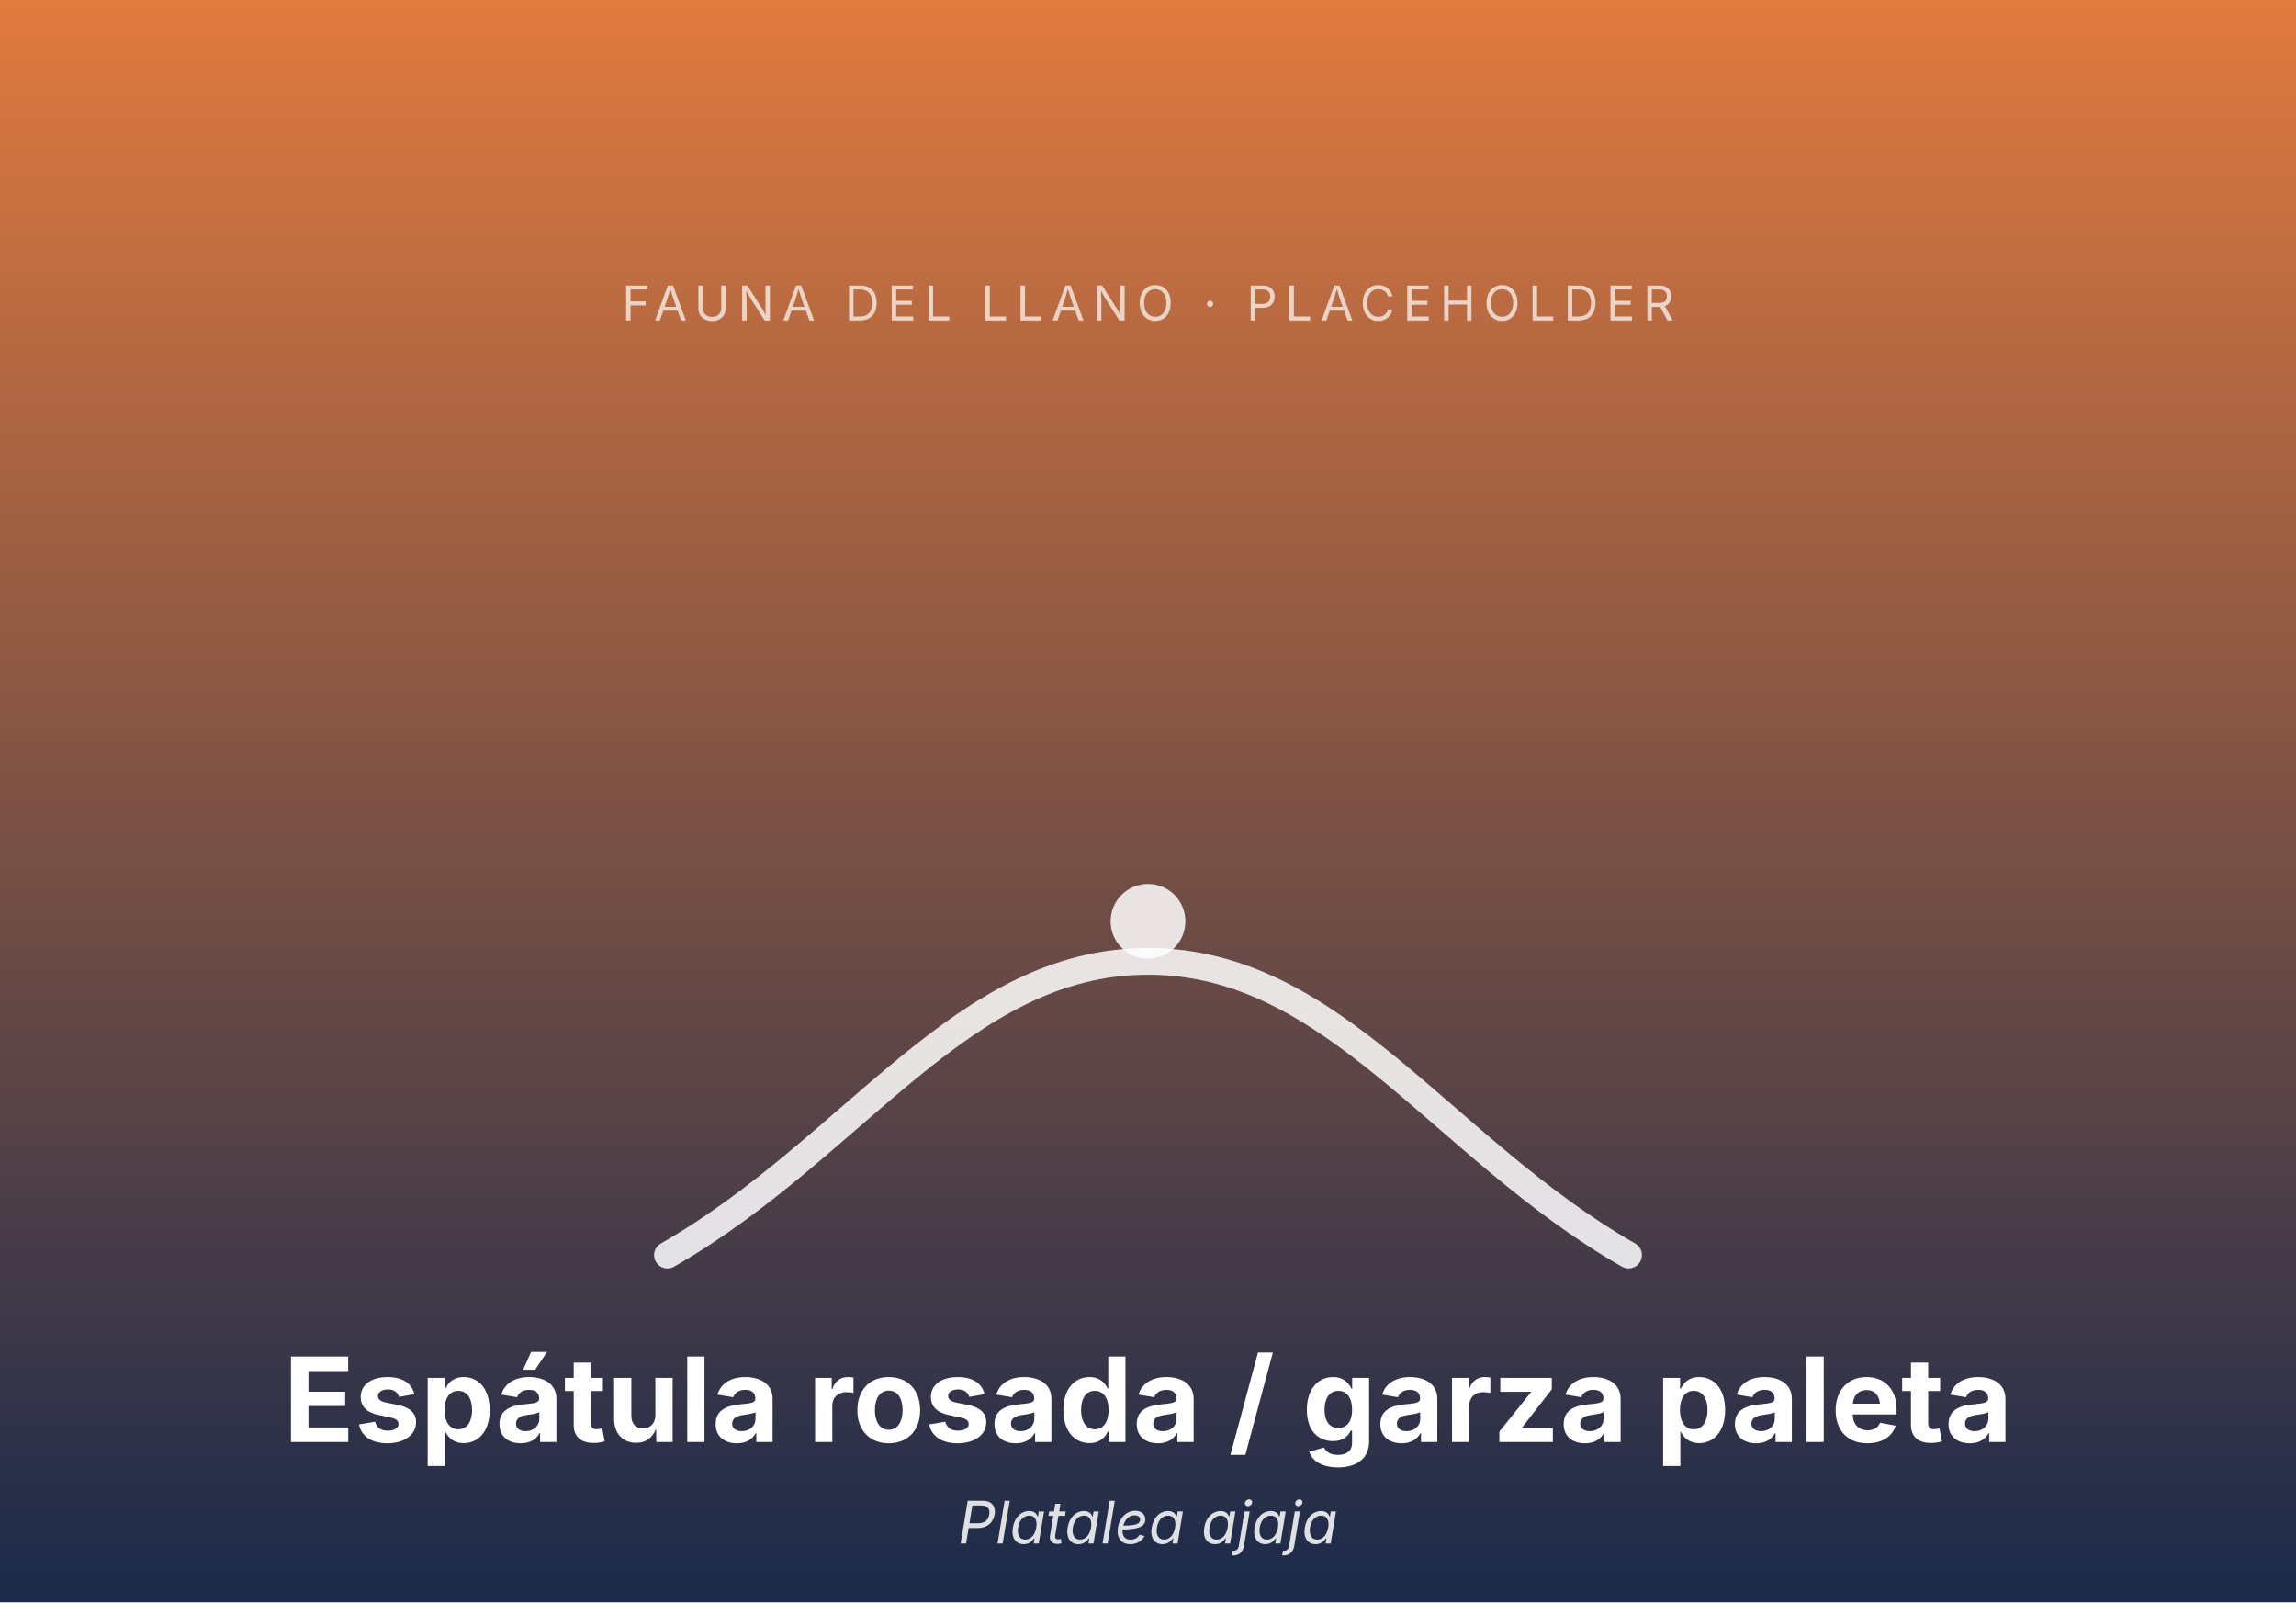
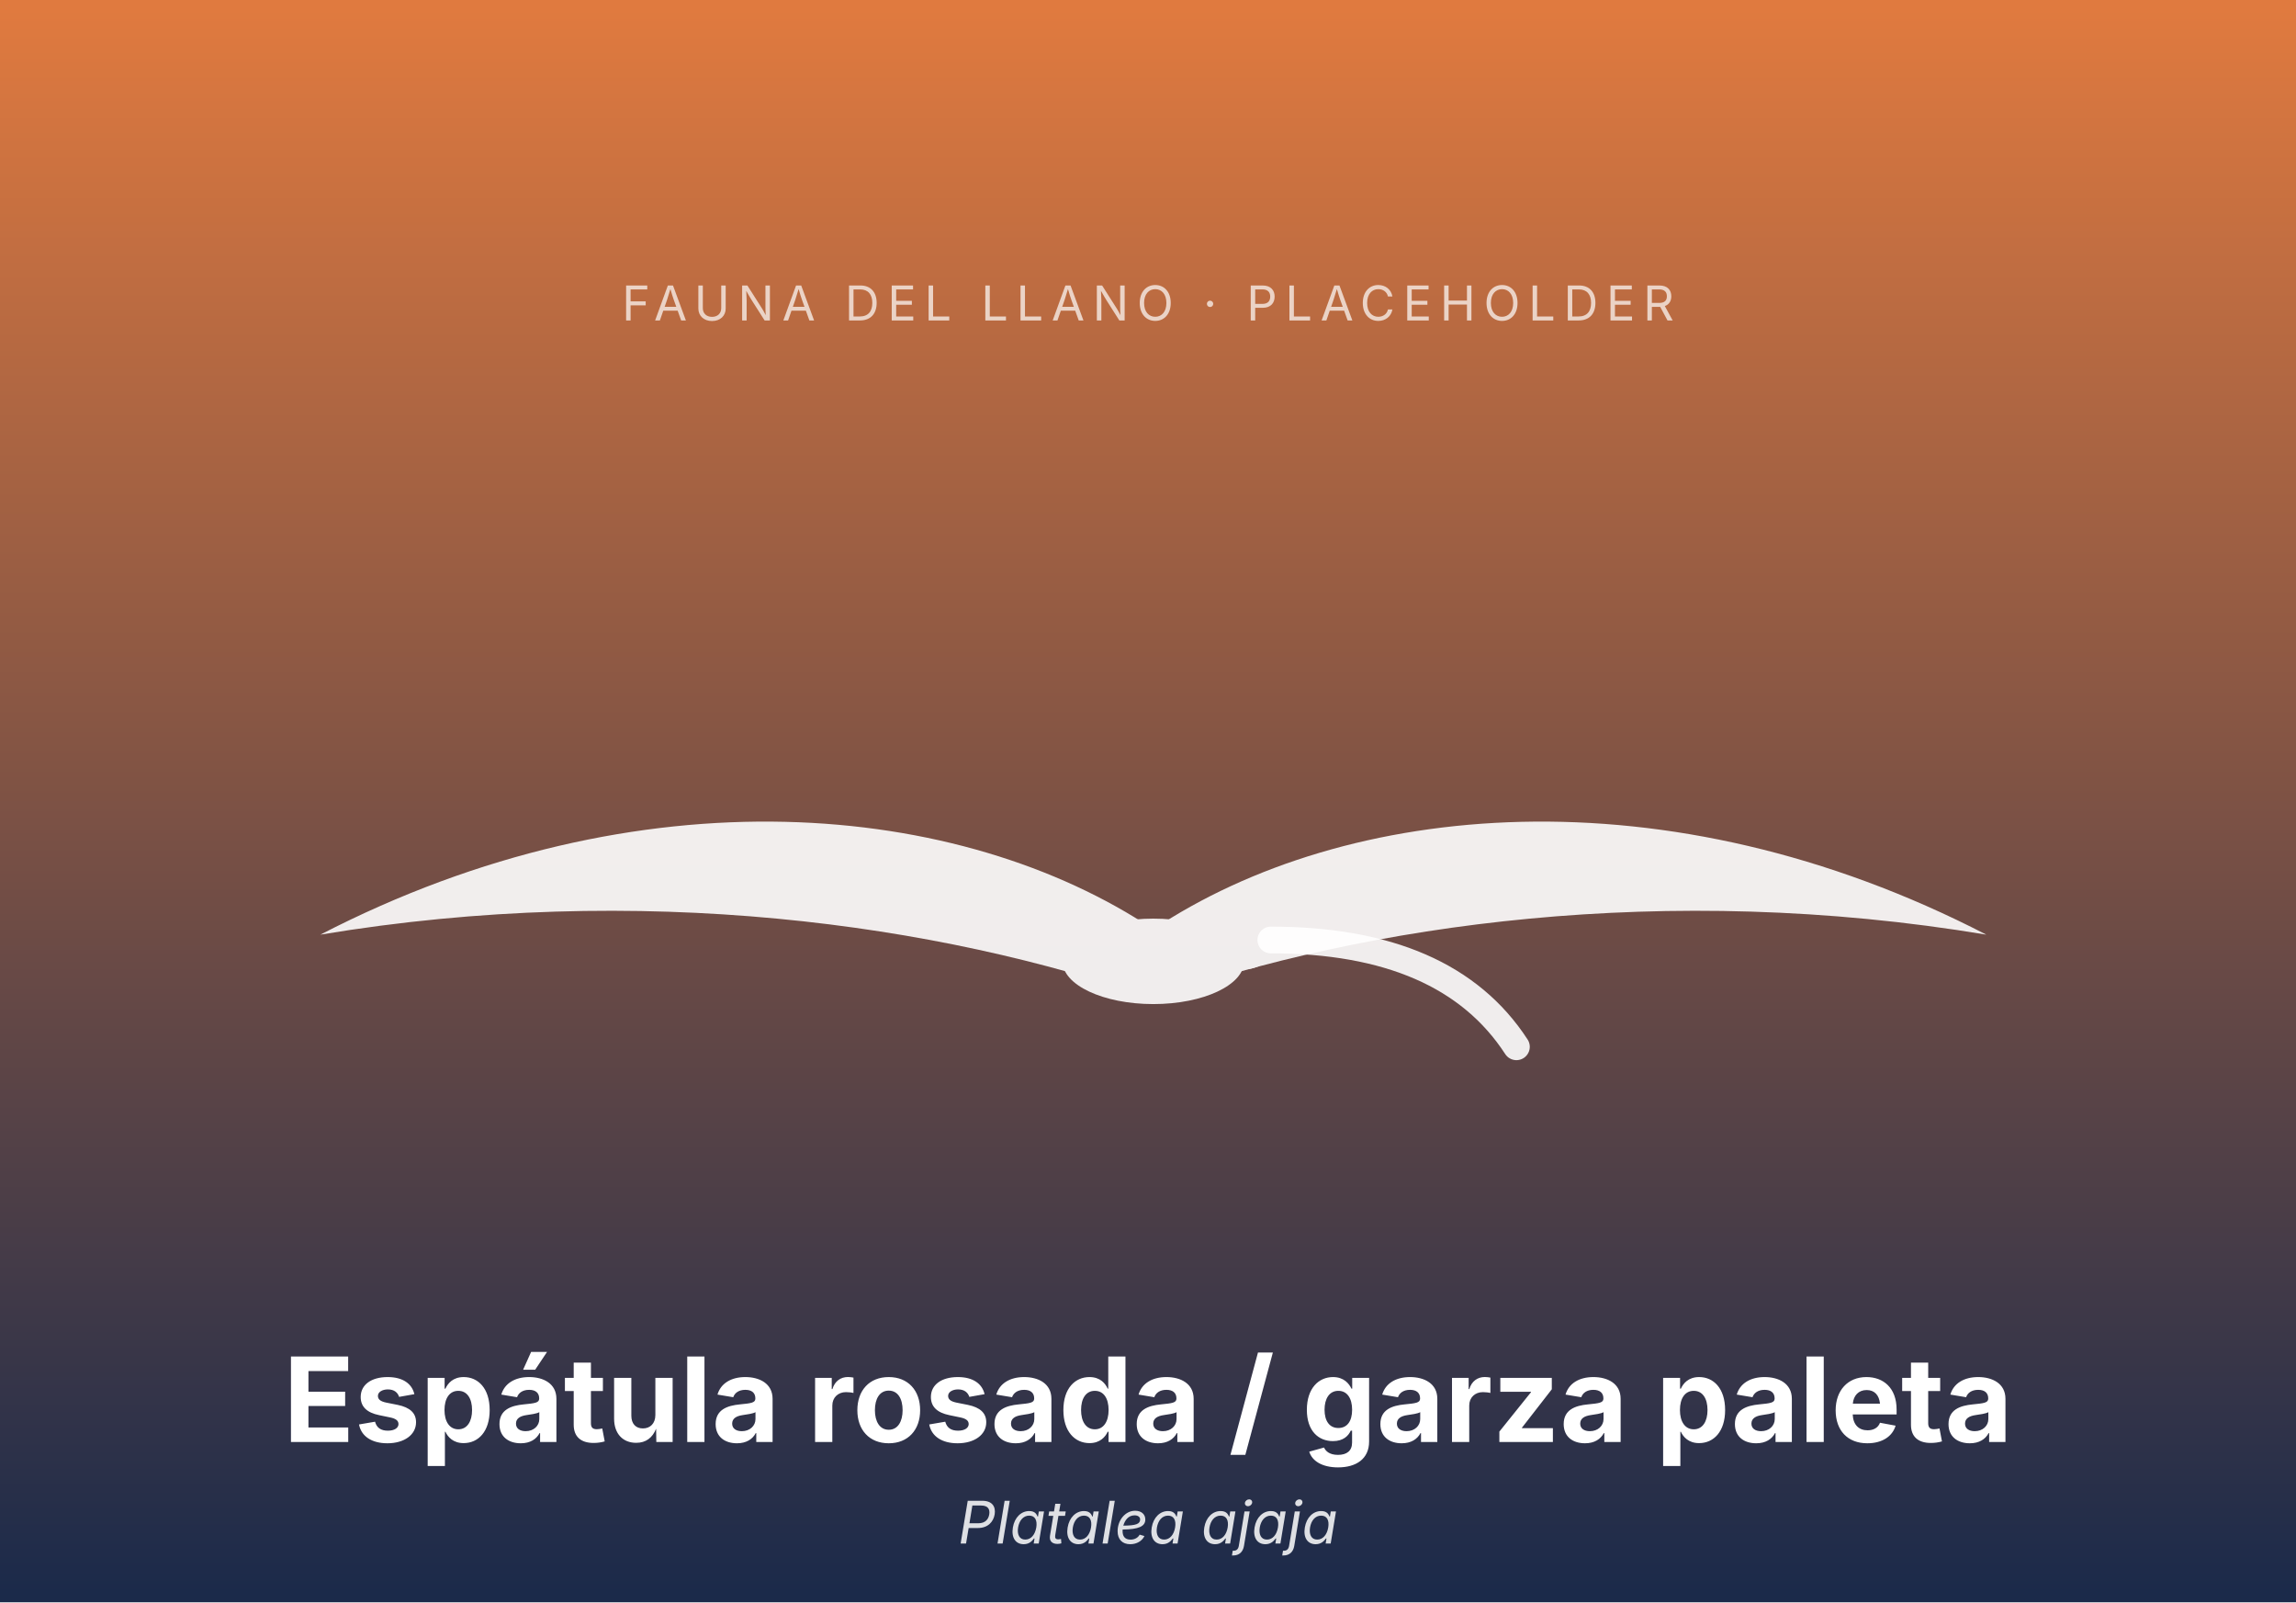
<svg xmlns="http://www.w3.org/2000/svg" viewBox="0 0 860 600" width="860" height="600" role="img" aria-label="Espátula rosada / garza paleta">
  <defs>
    <linearGradient id="bg" x1="0" y1="0" x2="0" y2="1">
      <stop offset="0" stop-color="#e07a3f" />
      <stop offset="1" stop-color="#1b2a4a" />
    </linearGradient>
  </defs>
  <rect width="860" height="600" fill="url(#bg)" />
-   <path d="M250 470 C320 430 360 360 430 360 C500 360 540 430 610 470" stroke="#ffffff" stroke-width="10" fill="none" stroke-linecap="round" opacity="0.85" />
-   <circle cx="430" cy="345" r="14" fill="#ffffff" opacity="0.85" />
+   <g fill="#ffffff" opacity="0.9">
+     <path d="M120 350 C240 288 360 300 432 348 C504 300 624 288 744 350 C624 330 512 346 432 374 C352 346 240 330 120 350 Z" />
+     <ellipse cx="432" cy="360" rx="34" ry="16" />
+     <circle cx="466" cy="350" r="13" />
+   </g>
+   <path d="M476 352 q66 0 92 40" fill="none" stroke="#ffffff" stroke-width="10" stroke-linecap="round" opacity="0.9" />
  <text x="430" y="120" text-anchor="middle" font-family="Inter, system-ui, sans-serif" font-size="18" letter-spacing="3" fill="#ffffff" opacity="0.7">FAUNA DEL LLANO · PLACEHOLDER</text>
  <text x="430" y="540" text-anchor="middle" font-family="Inter, system-ui, sans-serif" font-size="44" font-weight="700" fill="#ffffff">Espátula rosada / garza paleta</text>
  <text x="430" y="578" text-anchor="middle" font-family="Inter, system-ui, sans-serif" font-size="22" font-style="italic" fill="#ffffff" opacity="0.85">Platalea ajaja</text>
</svg>
